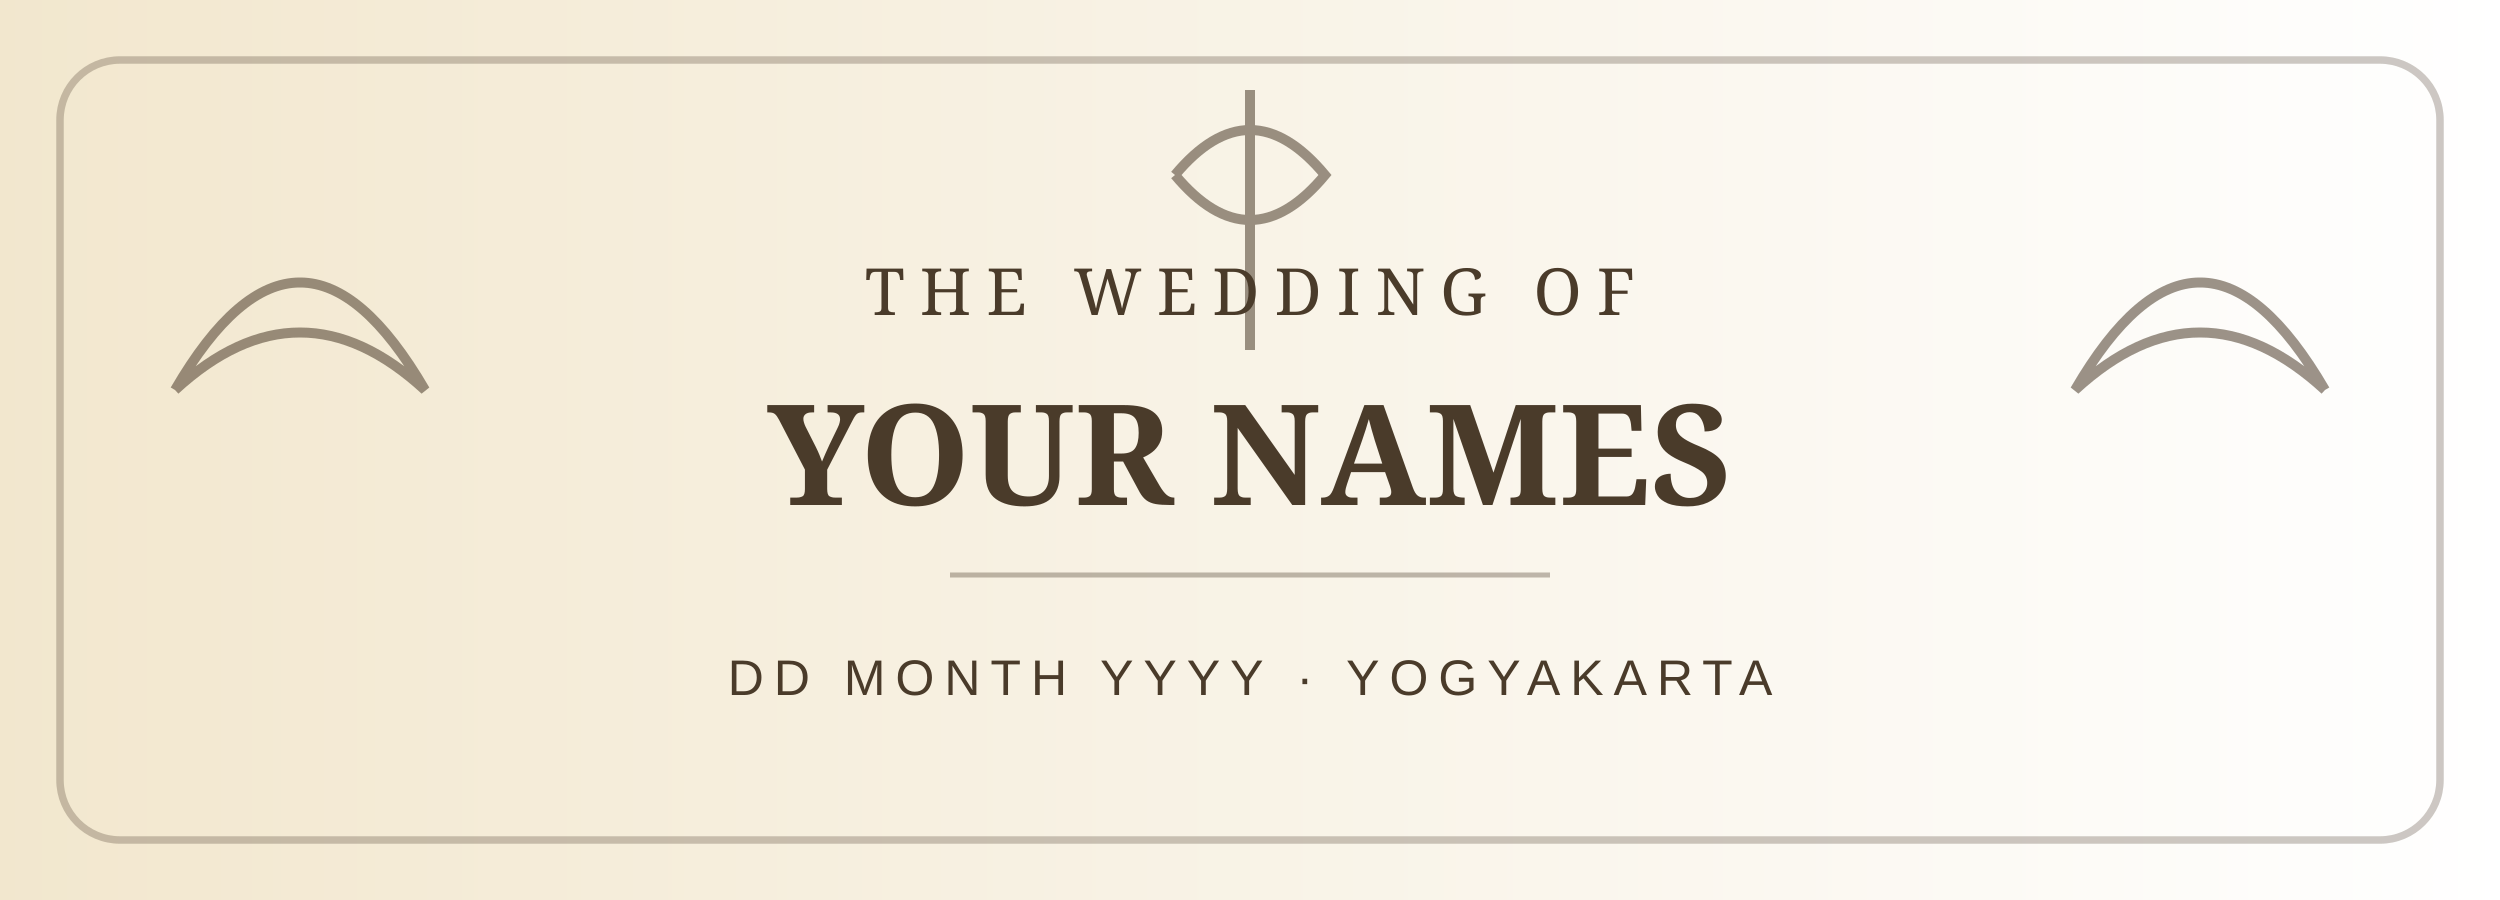
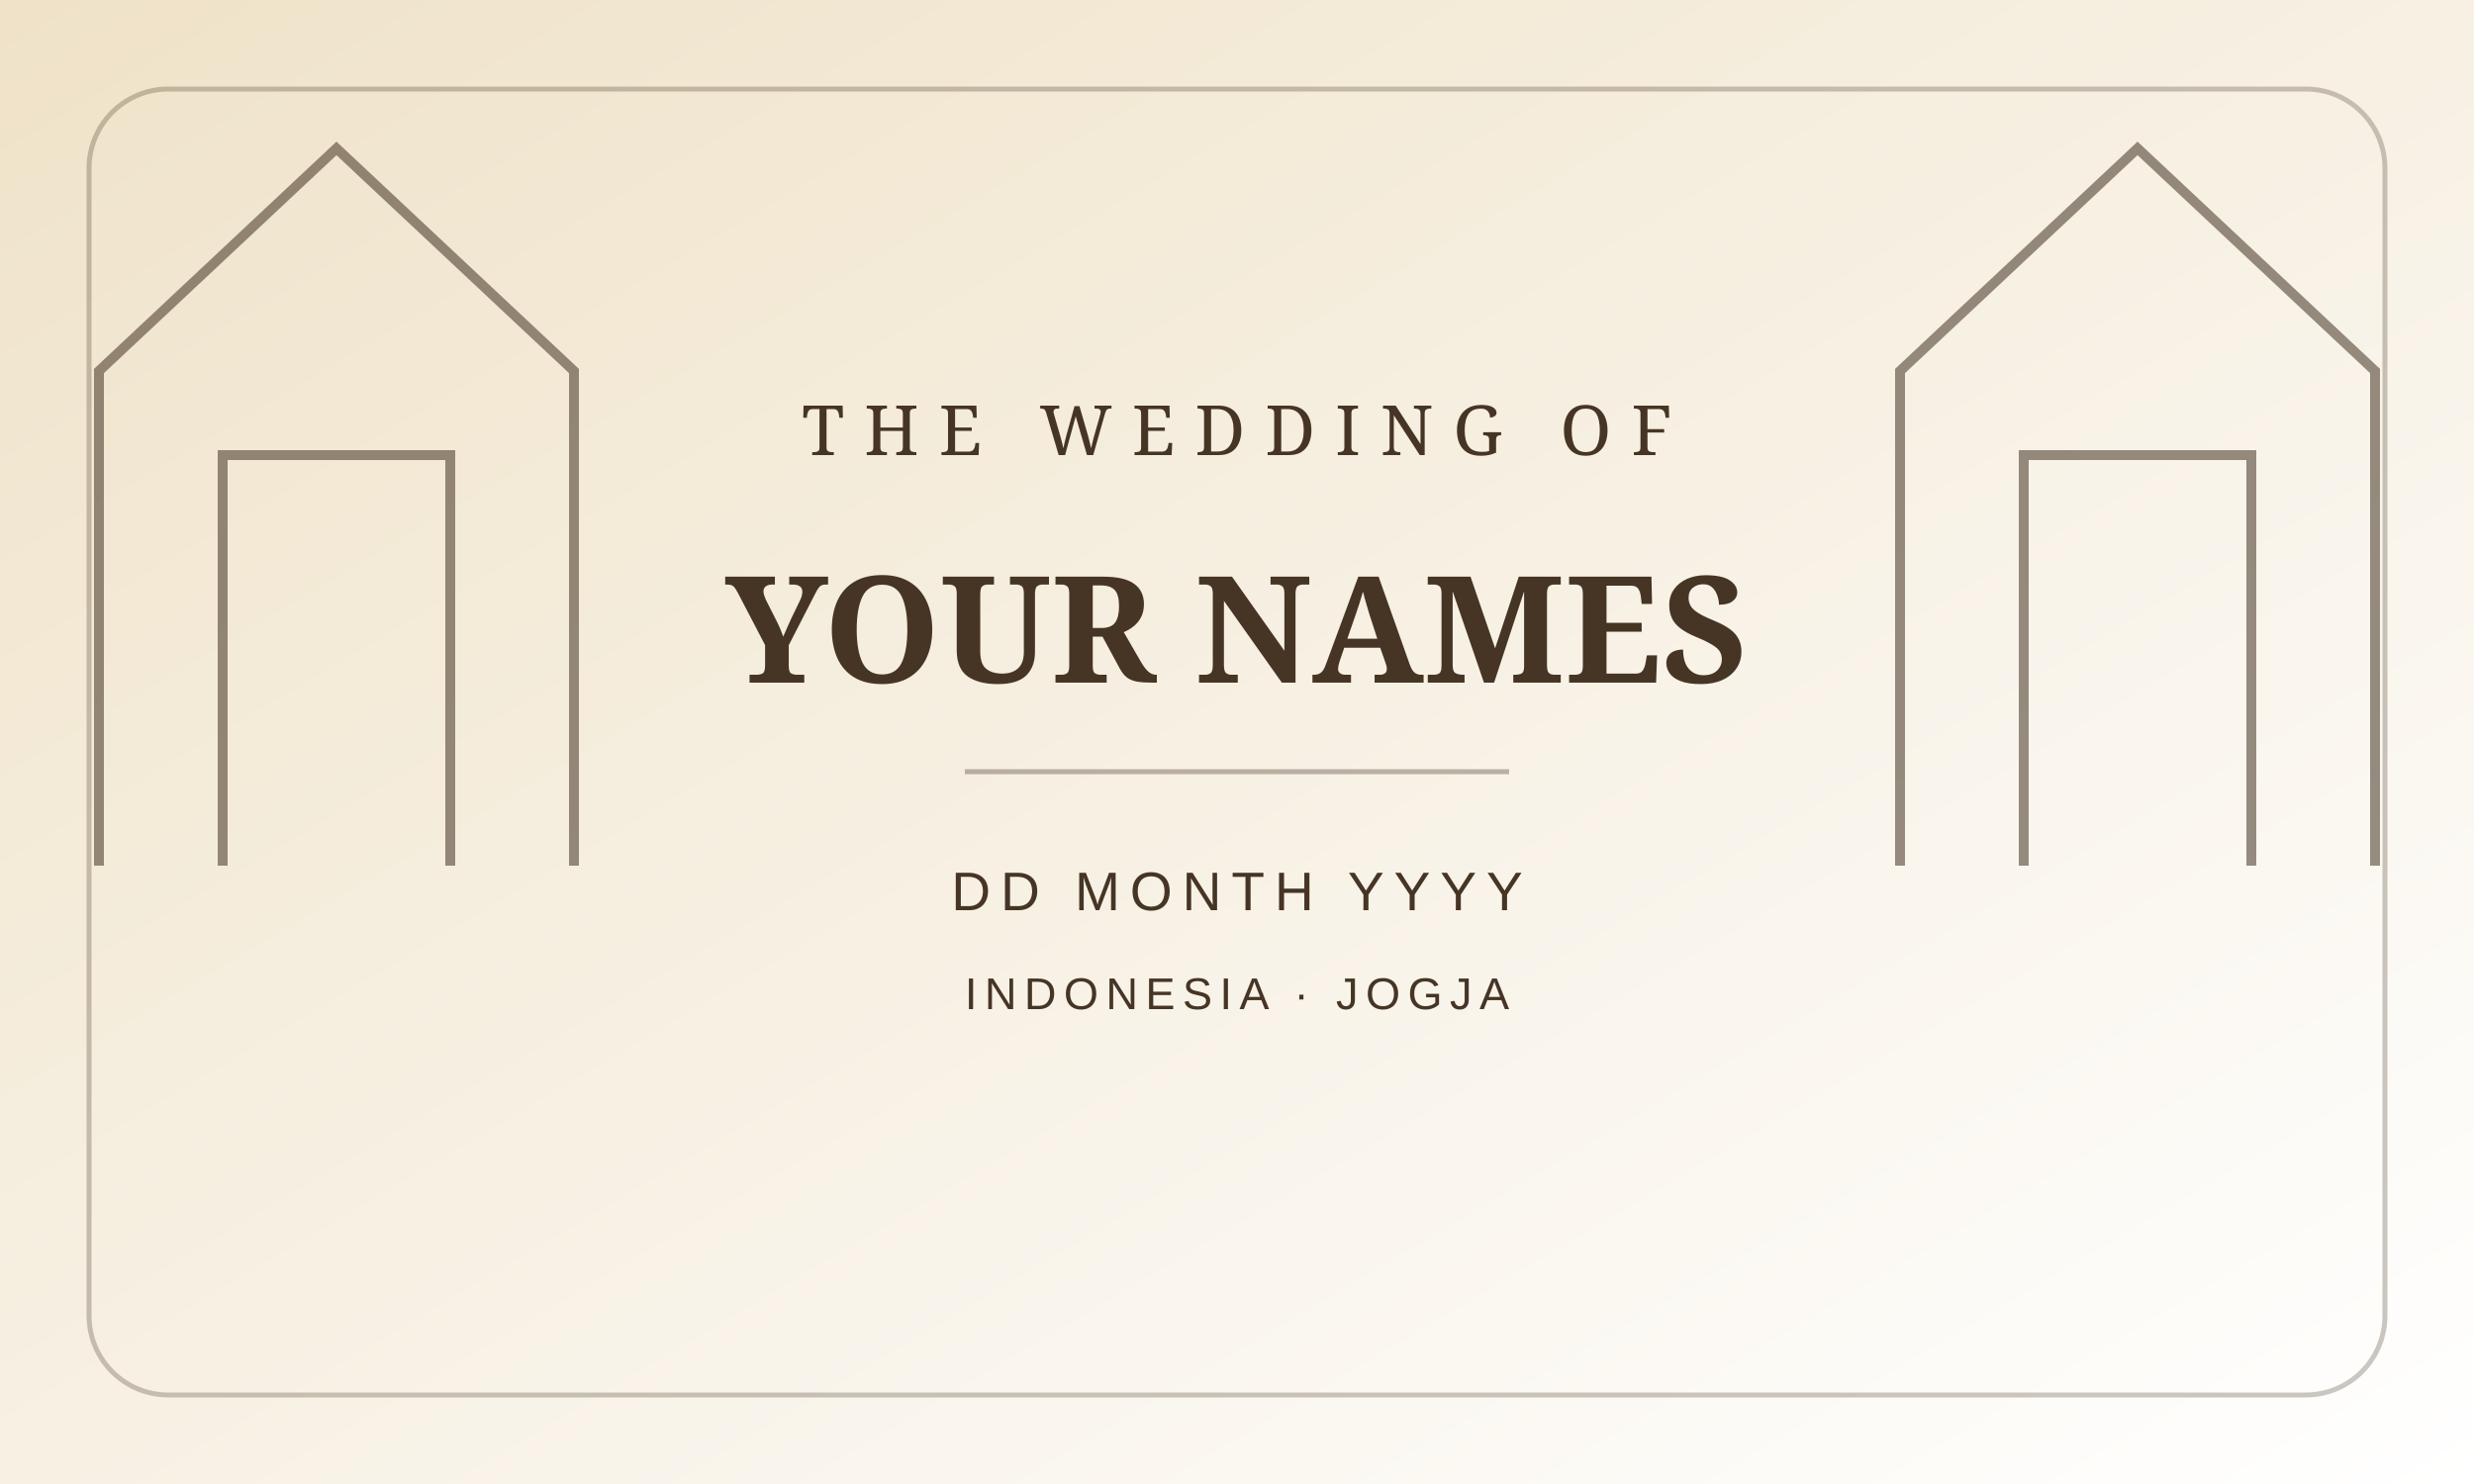
- <svg xmlns="http://www.w3.org/2000/svg" viewBox="0 0 500 180" role="img" aria-label="Jogja Royal wedding invitation visual">
+ <svg xmlns="http://www.w3.org/2000/svg" viewBox="0 0 500 300">
  <defs>
-     <linearGradient id="g" x1="0" x2="1">
-       <stop stop-color="#f2e7ce" />
+     <linearGradient id="bg" x1="0" y1="0" x2="1" y2="1">
+       <stop stop-color="#efe2c8" />
      <stop offset="1" stop-color="#ffffff" />
    </linearGradient>
+     <filter id="shadow">
+       <feDropShadow dx="0" dy="5" stdDeviation="6" flood-opacity=".12" />
+     </filter>
  </defs>
-   <rect width="500" height="180" fill="url(#g)" />
-   <g fill="none" stroke="#4a3b2a" stroke-width="2" opacity=".55">
-     <path d="M35 78Q60 35 85 78Q60 55 35 78M465 78Q440 35 415 78Q440 55 465 78" />
-     <path d="M250 18v52M235 35q15-18 30 0q-15 18-30 0" />
+   <rect width="500" height="300" fill="url(#bg)" />
+   <g fill="none" stroke="#463525" opacity=".56" stroke-width="2">
+     <path d="M20 175V75l48-45 48 45v100M384 175V75l48-45 48 45v100" />
+     <path d="M45 175V92h46v83M409 175V92h46v83" />
  </g>
-   <rect x="12" y="12" width="476" height="156" rx="12" fill="none" stroke="#4a3b2a" stroke-width="1.5" opacity=".28" />
-   <text x="250" y="63" text-anchor="middle" font-family="Georgia,serif" font-size="13" fill="#4a3b2a" letter-spacing="3">THE WEDDING OF</text>
-   <text x="250" y="101" text-anchor="middle" font-family="Georgia,serif" font-size="28" font-weight="700" fill="#4a3b2a">YOUR NAMES</text>
-   <line x1="190" y1="115" x2="310" y2="115" stroke="#4a3b2a" opacity=".35" />
-   <text x="250" y="139" text-anchor="middle" font-family="Arial,sans-serif" font-size="10" fill="#4a3b2a" letter-spacing="2">DD MONTH YYYY · YOGYAKARTA</text>
+   <rect x="18" y="18" width="464" height="264" rx="16" fill="none" stroke="#463525" opacity=".28" />
+   <g text-anchor="middle" fill="#463525">
+     <text x="250" y="92" font-family="Georgia,serif" font-size="14" letter-spacing="4">THE WEDDING OF</text>
+     <text x="250" y="138" font-family="Georgia,serif" font-size="30" font-weight="700">YOUR NAMES</text>
+     <line x1="195" y1="156" x2="305" y2="156" stroke="#463525" opacity=".35" />
+     <text x="250" y="184" font-family="Arial,sans-serif" font-size="11" letter-spacing="2">DD MONTH YYYY</text>
+     <text x="250" y="204" font-family="Arial,sans-serif" font-size="9" letter-spacing="1.5">INDONESIA · JOGJA</text>
+   </g>
</svg>
